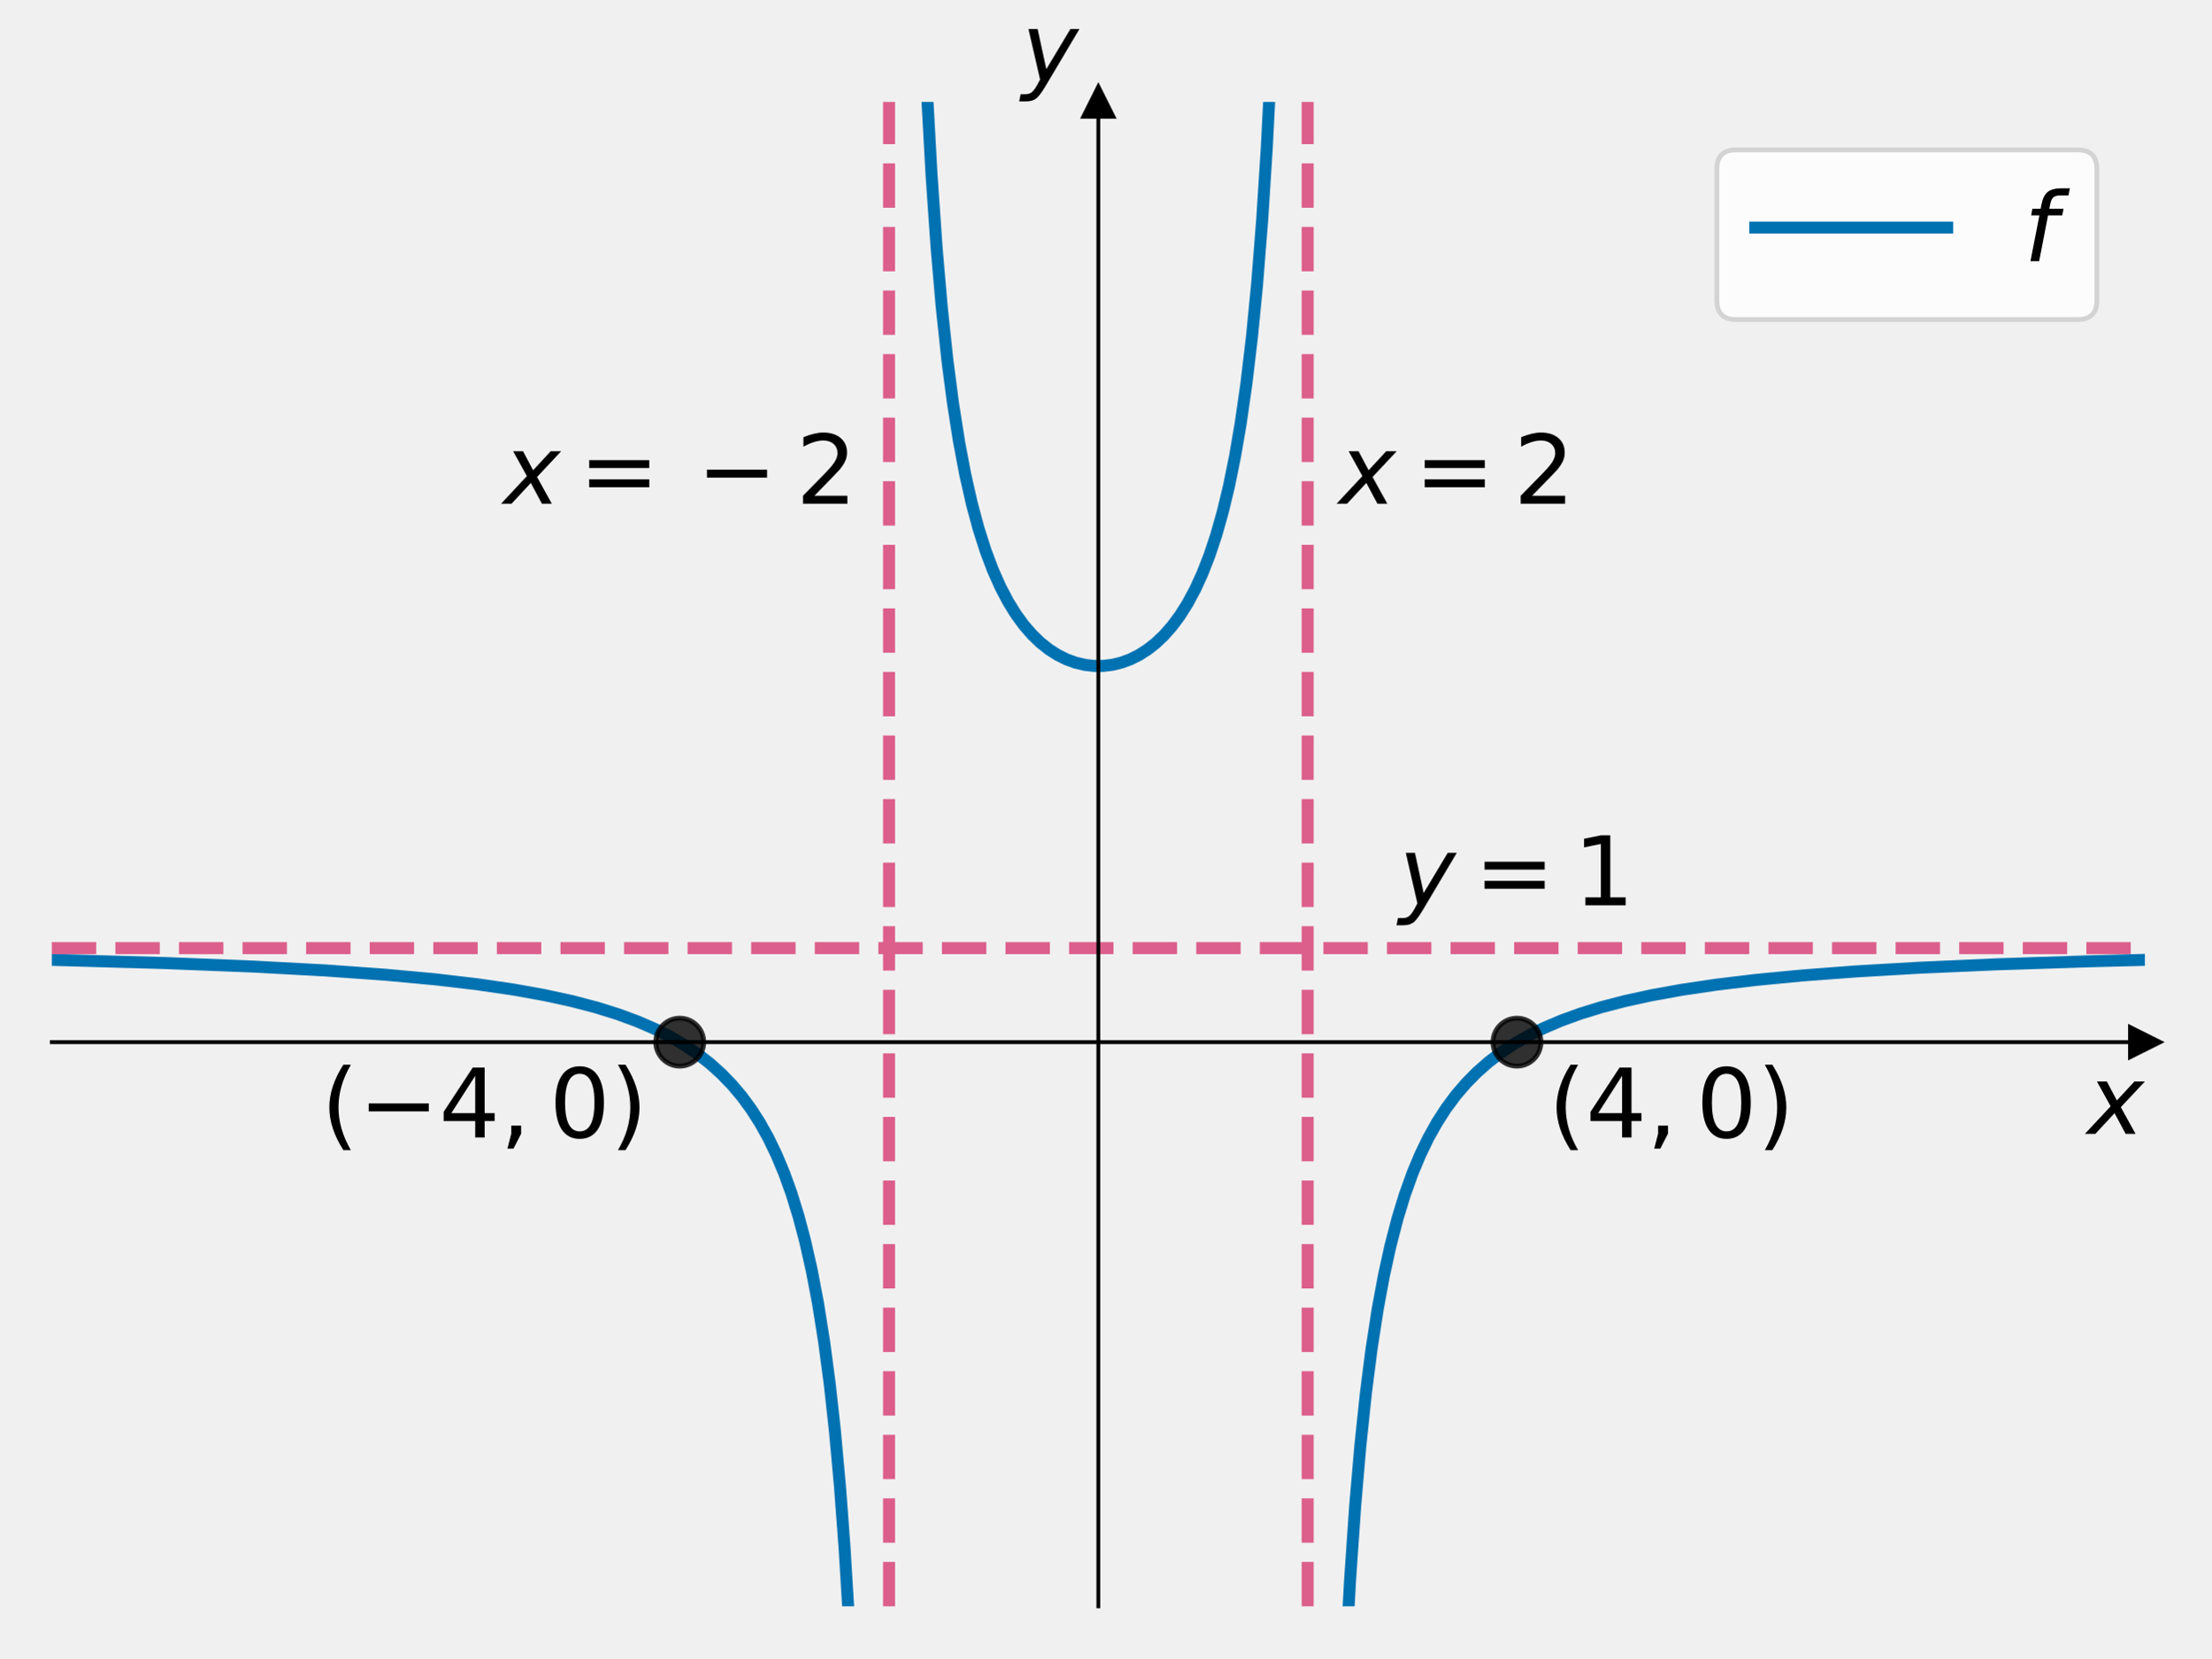
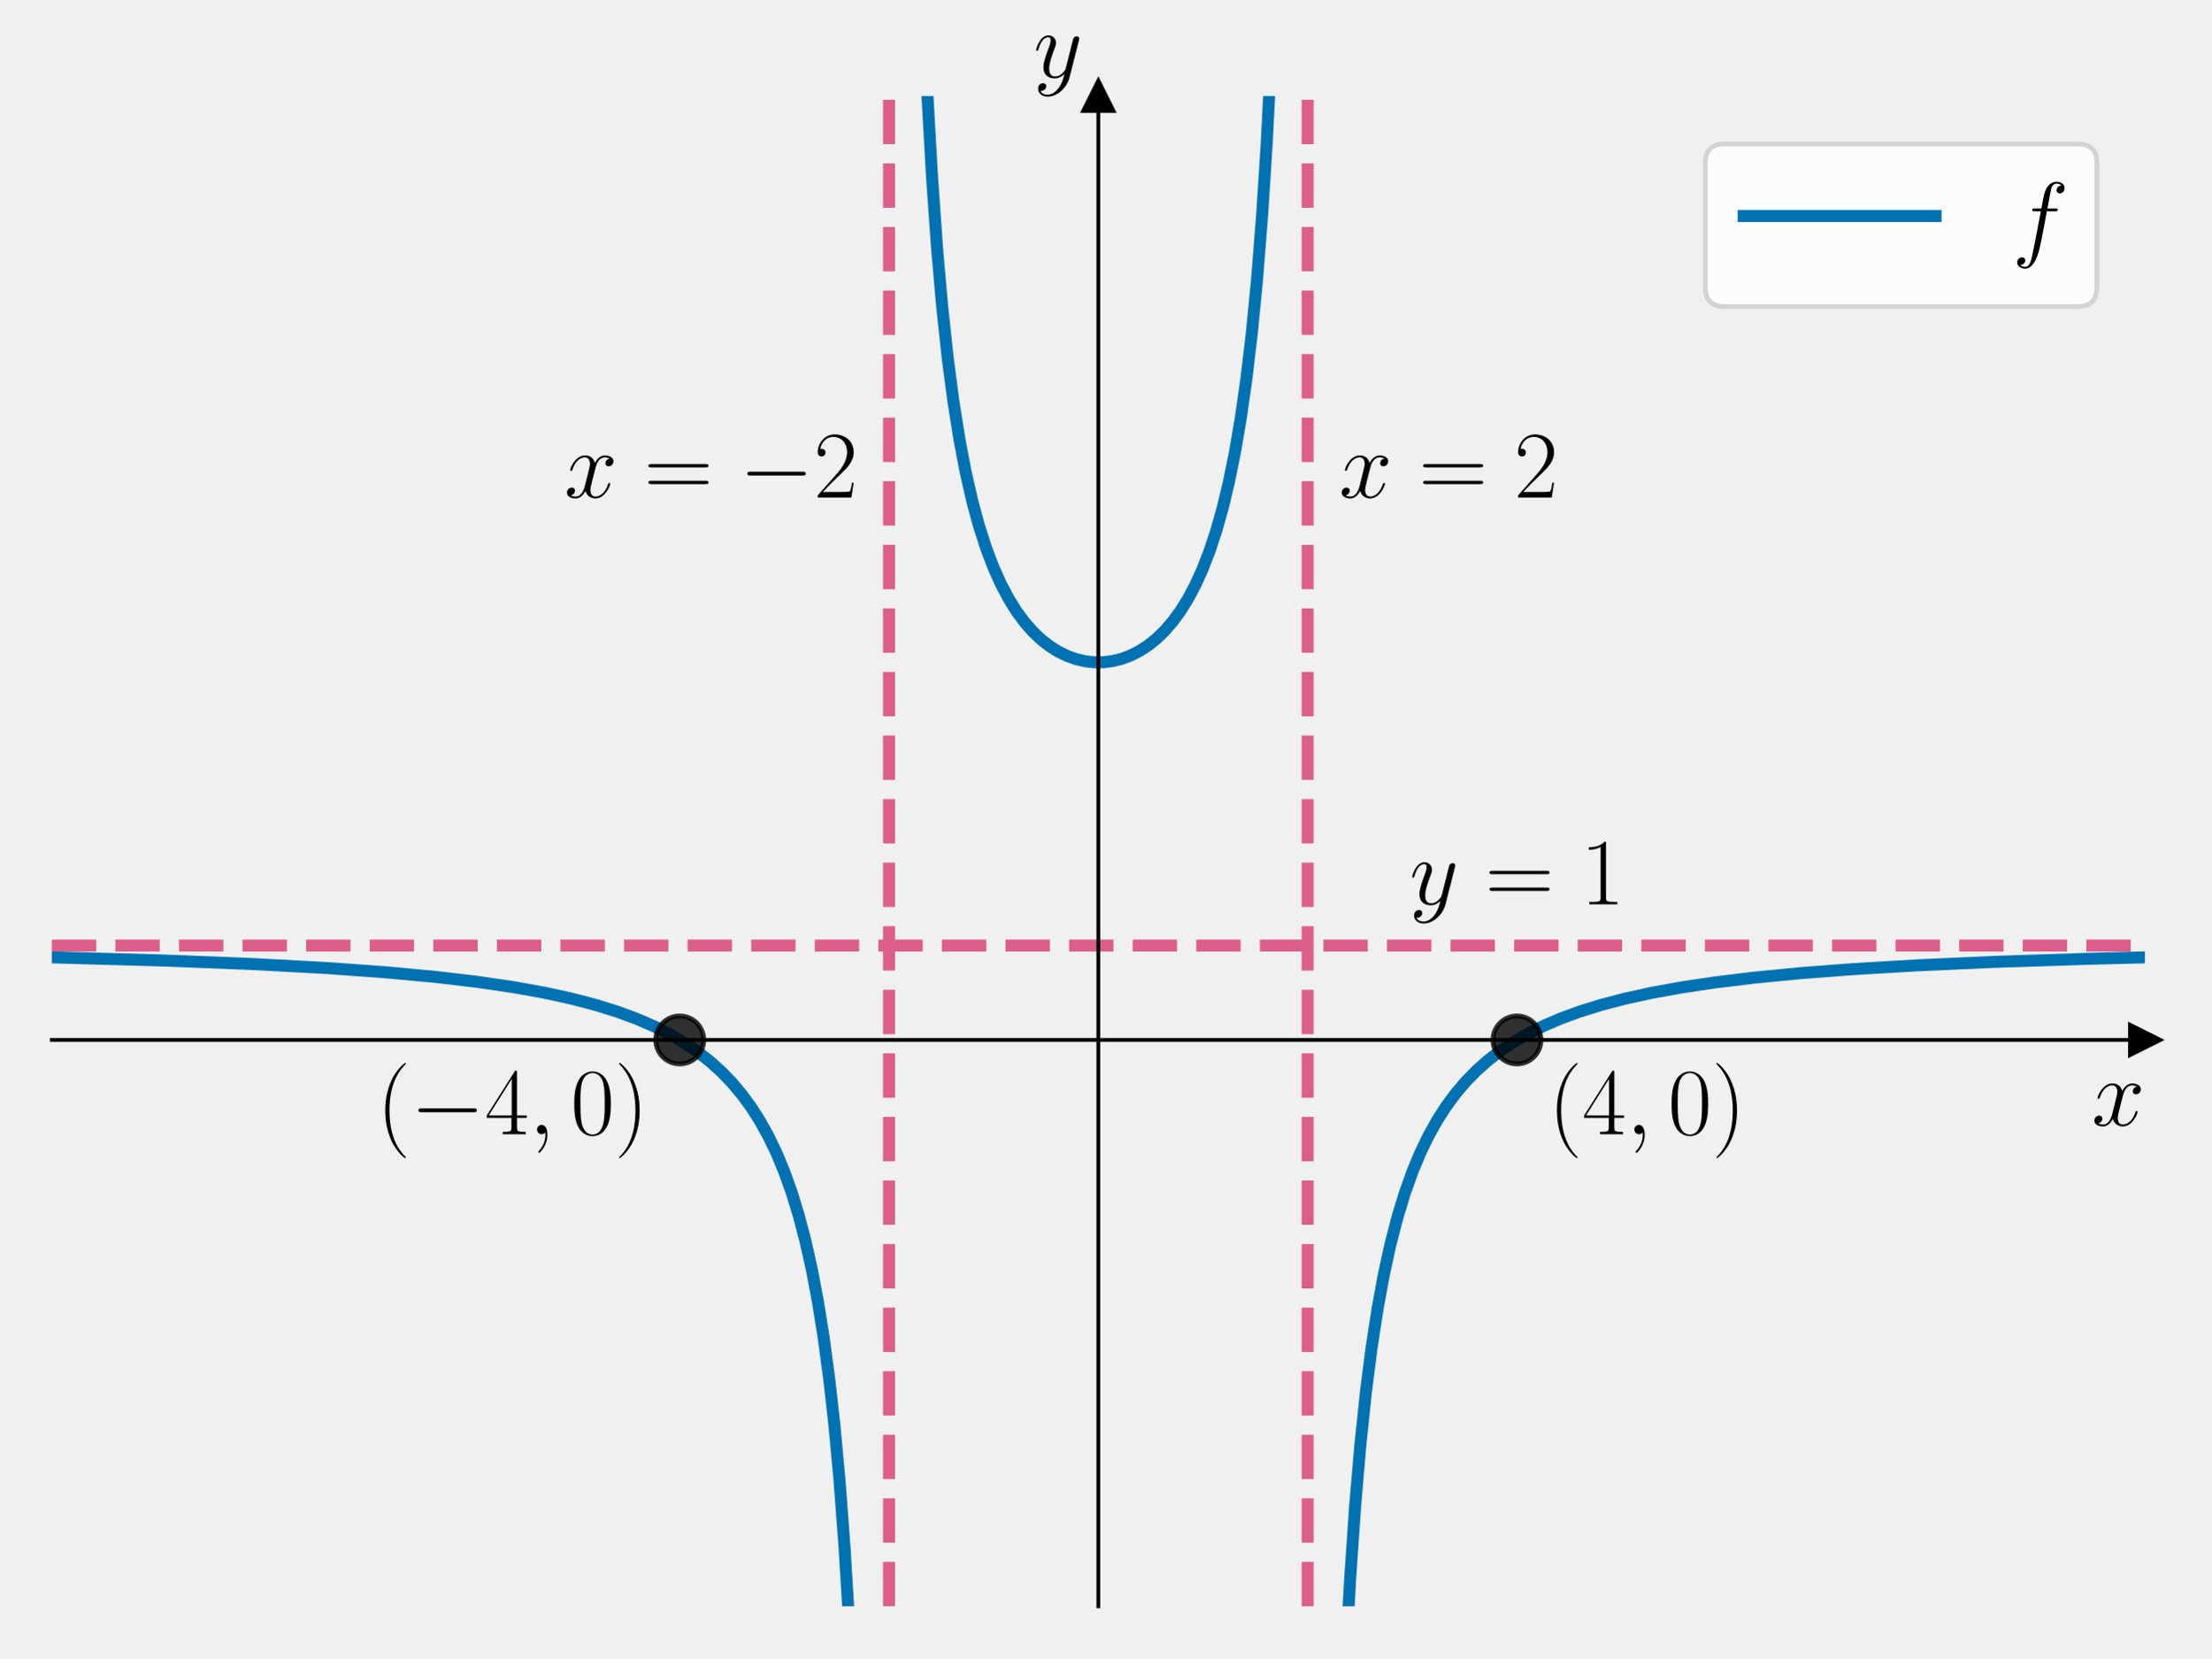
<svg xmlns="http://www.w3.org/2000/svg" xmlns:xlink="http://www.w3.org/1999/xlink" width="460.8pt" height="345.6pt" viewBox="0 0 460.8 345.6" version="1.1">
  <defs>
    <style type="text/css">*{stroke-linejoin: round; stroke-linecap: butt}</style>
  </defs>
  <g id="figure_1">
    <g id="patch_1">
      <path d="M 0 345.6  L 460.8 345.6  L 460.8 0  L 0 0  L 0 345.6  z " style="fill: none" />
    </g>
    <g id="axes_1">
      <g id="patch_2">
-         <path d="M 10.8 334.8  L 447 334.8  L 447 21.24  L 10.8 21.24  L 10.8 334.8  z " style="fill: none" />
+         <path d="M 10.8 334.8  L 447 334.8  L 447 20.016  L 10.8 20.016  L 10.8 334.8  z " style="fill: none" />
      </g>
      <g id="matplotlib.axis_1">
        <g id="text_1">
-           <g transform="translate(435 236.4119) scale(0.2 -0.2)">
+           <g transform="translate(435.9132 234.5931) scale(0.2 -0.2)">
            <defs>
-               <path id="DejaVuSans-Oblique-78" d="M 3841 3500  L 2234 1784  L 3219 0  L 2559 0  L 1819 1388  L 531 0  L -166 0  L 1556 1844  L 641 3500  L 1300 3500  L 1972 2234  L 3144 3500  L 3841 3500  z " transform="scale(0.015625)" />
+               <path id="CMMI12-78" d="M 3034 2606  C 2829 2567 2752 2414 2752 2293  C 2752 2139 2874 2088 2963 2088  C 3155 2088 3290 2254 3290 2427  C 3290 2695 2982 2816 2714 2816  C 2323 2816 2106 2433 2048 2312  C 1901 2816 1504 2816 1389 2816  C 736 2816 390 1980 390 1839  C 390 1814 416 1782 461 1782  C 512 1782 525 1820 538 1846  C 755 2555 1184 2689 1370 2689  C 1658 2689 1715 2420 1715 2267  C 1715 2127 1677 1980 1600 1673  L 1382 798  C 1286 415 1101 64 762 64  C 730 64 570 64 435 147  C 666 192 717 383 717 460  C 717 588 621 664 499 664  C 346 664 179 530 179 326  C 179 57 480 -64 755 -64  C 1062 -64 1280 179 1414 441  C 1517 64 1837 -64 2074 -64  C 2726 -64 3072 773 3072 913  C 3072 945 3046 971 3008 971  C 2950 971 2944 939 2925 888  C 2752 326 2381 64 2093 64  C 1869 64 1747 230 1747 492  C 1747 632 1773 734 1875 1156  L 2099 2024  C 2195 2408 2413 2689 2707 2689  C 2720 2689 2899 2689 3034 2606  z " transform="scale(0.015625)" />
            </defs>
-             <use xlink:href="#DejaVuSans-Oblique-78" transform="translate(0 0.3125)" />
+             <use xlink:href="#CMMI12-78" transform="scale(0.996264)" />
          </g>
        </g>
      </g>
      <g id="matplotlib.axis_2">
        <g id="text_2">
-           <g transform="translate(212.9 17.04) scale(0.2 -0.2)">
+           <g transform="translate(215.3872 16.14068) scale(0.2 -0.2)">
            <defs>
-               <path id="DejaVuSans-Oblique-79" d="M 1588 -325  Q 1188 -997 936 -1164  Q 684 -1331 294 -1331  L -159 -1331  L -63 -850  L 269 -850  Q 509 -850 678 -719  Q 847 -588 1056 -206  L 1234 128  L 459 3500  L 1069 3500  L 1650 819  L 3256 3500  L 3859 3500  L 1588 -325  z " transform="scale(0.015625)" />
+               <path id="CMMI12-79" d="M 1683 -700  C 1510 -939 1261 -1152 947 -1152  C 870 -1152 563 -1152 467 -889  C 486 -895 518 -895 531 -895  C 723 -895 851 -729 851 -582  C 851 -435 730 -384 634 -384  C 531 -384 307 -458 307 -759  C 307 -1071 582 -1286 947 -1286  C 1587 -1286 2234 -700 2413 6  L 3040 2485  C 3046 2517 3059 2556 3059 2594  C 3059 2689 2982 2753 2886 2753  C 2829 2753 2694 2727 2643 2535  L 2170 658  C 2138 543 2138 530 2086 460  C 1958 281 1747 64 1440 64  C 1082 64 1050 415 1050 588  C 1050 952 1222 1443 1395 1903  C 1466 2088 1504 2178 1504 2305  C 1504 2574 1312 2816 998 2816  C 410 2816 173 1890 173 1839  C 173 1814 198 1782 243 1782  C 301 1782 307 1807 333 1897  C 486 2433 730 2689 979 2689  C 1037 2689 1146 2689 1146 2478  C 1146 2312 1075 2127 979 1884  C 666 1047 666 837 666 683  C 666 77 1101 -64 1421 -64  C 1606 -64 1837 -6 2061 230  L 2067 224  C 1971 -147 1907 -392 1683 -700  z " transform="scale(0.015625)" />
            </defs>
-             <use xlink:href="#DejaVuSans-Oblique-79" transform="translate(0 0.3125)" />
+             <use xlink:href="#CMMI12-79" transform="scale(0.996264)" />
          </g>
        </g>
      </g>
      <g id="line2d_1">
        <defs>
-           <path id="m0cadeddcbc" d="M 3 0  L -3 -3  L -3 3  z " style="stroke: #000000; stroke-linejoin: miter" />
+           <path id="m5be9140786" d="M 3 0  L -3 -3  L -3 3  z " style="stroke: #000000; stroke-linejoin: miter" />
        </defs>
        <g>
-           <use xlink:href="#m0cadeddcbc" x="447" y="217.215" style="stroke: #000000; stroke-linejoin: miter" />
+           <use xlink:href="#m5be9140786" x="447" y="216.756" style="stroke: #000000; stroke-linejoin: miter" />
        </g>
      </g>
      <g id="line2d_2">
        <defs>
-           <path id="m8cbf51d29b" d="M 0 -3  L -3 3  L 3 3  z " style="stroke: #000000; stroke-linejoin: miter" />
+           <path id="m51f4359f25" d="M 0 -3  L -3 3  L 3 3  z " style="stroke: #000000; stroke-linejoin: miter" />
        </defs>
        <g>
-           <use xlink:href="#m8cbf51d29b" x="228.9" y="21.24" style="stroke: #000000; stroke-linejoin: miter" />
+           <use xlink:href="#m51f4359f25" x="228.9" y="20.016" style="stroke: #000000; stroke-linejoin: miter" />
        </g>
      </g>
      <g id="line2d_3">
-         <path d="M 10.8 200.067  L 34.341 200.729  L 52.875 201.464  L 67.895 202.275  L 80.251 203.157  L 90.584 204.11  L 99.425 205.145  L 106.988 206.249  L 113.485 207.415  L 119.238 208.668  L 124.244 209.978  L 128.718 211.371  L 132.766 212.86  L 136.387 214.424  L 139.689 216.09  L 142.672 217.837  L 145.441 219.714  L 147.998 221.714  L 150.341 223.823  L 152.578 226.138  L 154.602 228.541  L 156.52 231.148  L 158.33 233.968  L 160.141 237.215  L 161.846 240.749  L 163.443 244.583  L 164.935 248.724  L 166.426 253.541  L 167.811 258.773  L 169.195 264.928  L 170.474 271.655  L 171.752 279.678  L 172.924 288.517  L 173.989 298.168  L 175.054 309.855  L 176.013 322.696  L 176.971 338.528  L 177.387 346.6  M 192.301 -1  L 193.162 18.787  L 194.121 36.229  L 195.186 51.598  L 196.252 63.933  L 197.423 74.948  L 198.595 83.97  L 199.873 92.1  L 201.152 98.86  L 202.536 104.988  L 203.921 110.138  L 205.412 114.818  L 206.904 118.776  L 208.501 122.369  L 210.099 125.411  L 211.697 127.996  L 213.401 130.33  L 215.106 132.292  L 216.81 133.933  L 218.621 135.368  L 220.432 136.522  L 222.242 137.423  L 224.16 138.122  L 226.077 138.578  L 227.995 138.8  L 229.912 138.793  L 231.829 138.559  L 233.747 138.09  L 235.558 137.423  L 237.368 136.522  L 239.179 135.368  L 240.884 134.025  L 242.588 132.403  L 244.292 130.463  L 245.89 128.31  L 247.488 125.78  L 249.086 122.804  L 250.577 119.544  L 252.068 115.722  L 253.453 111.558  L 254.838 106.666  L 256.116 101.348  L 257.394 95.063  L 258.566 88.229  L 259.738 80.081  L 260.909 70.225  L 261.975 59.305  L 263.04 45.872  L 263.998 30.856  L 264.957 11.978  L 265.499 -1  M 280.413 346.6  L 281.361 329.305  L 282.426 313.857  L 283.492 301.433  L 284.663 290.31  L 285.835 281.168  L 287.113 272.893  L 288.392 265.972  L 289.776 259.654  L 291.268 253.916  L 292.759 249.044  L 294.357 244.583  L 295.954 240.749  L 297.659 237.215  L 299.47 233.968  L 301.387 230.993  L 303.411 228.272  L 305.541 225.787  L 307.778 223.518  L 310.228 221.36  L 312.785 219.407  L 315.554 217.571  L 318.537 215.86  L 321.839 214.227  L 325.461 212.691  L 329.402 211.263  L 333.769 209.917  L 338.669 208.642  L 344.208 207.436  L 350.493 206.301  L 357.63 205.244  L 365.832 204.257  L 375.418 203.335  L 386.603 202.488  L 399.918 201.708  L 416.003 200.997  L 435.709 200.355  L 447 200.067  L 447 200.067  " clip-path="url(#pb4ce2cc426)" style="fill: none; stroke: #0072b2; stroke-width: 2.5; stroke-linecap: square" />
+         <path d="M 10.8 199.541  L 34.341 200.206  L 52.875 200.944  L 67.895 201.757  L 80.251 202.643  L 90.584 203.6  L 99.318 204.625  L 106.881 205.73  L 113.379 206.897  L 119.131 208.15  L 124.244 209.491  L 128.718 210.889  L 132.766 212.384  L 136.387 213.955  L 139.689 215.626  L 142.672 217.38  L 145.441 219.265  L 147.998 221.272  L 150.341 223.39  L 152.578 225.714  L 154.602 228.126  L 156.52 230.743  L 158.33 233.575  L 160.141 236.834  L 161.846 240.382  L 163.443 244.231  L 164.935 248.388  L 166.426 253.224  L 167.811 258.476  L 169.195 264.655  L 170.474 271.408  L 171.645 278.733  L 172.817 287.459  L 173.882 296.973  L 174.948 308.474  L 176.013 322.649  L 176.971 338.542  L 177.385 346.6  M 192.352 -1  L 193.269 19.709  L 194.228 36.774  L 195.293 51.852  L 196.358 63.981  L 197.53 74.832  L 198.702 83.733  L 199.98 91.766  L 201.258 98.453  L 202.643 104.521  L 204.028 109.625  L 205.519 114.266  L 207.01 118.193  L 208.608 121.759  L 210.206 124.78  L 211.804 127.348  L 213.508 129.666  L 215.212 131.614  L 216.916 133.242  L 218.727 134.666  L 220.538 135.809  L 222.349 136.698  L 224.266 137.387  L 226.184 137.83  L 228.101 138.04  L 230.018 138.021  L 231.936 137.773  L 233.853 137.289  L 235.664 136.606  L 237.475 135.688  L 239.286 134.513  L 240.99 133.149  L 242.694 131.502  L 244.399 129.532  L 245.996 127.348  L 247.594 124.78  L 249.086 121.977  L 250.577 118.704  L 252.068 114.867  L 253.453 110.687  L 254.838 105.776  L 256.116 100.437  L 257.394 94.128  L 258.566 87.267  L 259.738 79.087  L 260.909 69.192  L 261.975 58.23  L 263.04 44.744  L 263.998 29.67  L 264.957 10.718  L 265.448 -1  M 280.415 346.6  L 281.361 329.284  L 282.426 313.775  L 283.492 301.303  L 284.663 290.136  L 285.835 280.958  L 287.113 272.651  L 288.392 265.704  L 289.776 259.361  L 291.268 253.6  L 292.759 248.709  L 294.357 244.231  L 295.954 240.382  L 297.659 236.834  L 299.47 233.575  L 301.387 230.588  L 303.411 227.857  L 305.541 225.361  L 307.778 223.083  L 310.122 221.005  L 312.678 219.033  L 315.448 217.18  L 318.43 215.453  L 321.732 213.806  L 325.354 212.257  L 329.295 210.817  L 333.663 209.46  L 338.562 208.176  L 344.102 206.96  L 350.386 205.817  L 357.523 204.752  L 365.725 203.759  L 375.205 202.84  L 386.39 201.986  L 399.705 201.2  L 415.683 200.487  L 435.283 199.842  L 447 199.541  L 447 199.541  " clip-path="url(#p6bcc274d41)" style="fill: none; stroke: #0072b2; stroke-width: 2.5; stroke-linecap: square" />
      </g>
      <g id="LineCollection_1">
-         <path d="M 185.28 334.8  L 185.28 21.24  " clip-path="url(#pb4ce2cc426)" style="fill: none; stroke-dasharray: 9.25,4; stroke-dashoffset: 0; stroke: #dc5e8b; stroke-width: 2.5" />
+         <path d="M 185.28 334.8  L 185.28 20.016  " clip-path="url(#p6bcc274d41)" style="fill: none; stroke-dasharray: 9.25,4; stroke-dashoffset: 0; stroke: #dc5e8b; stroke-width: 2.5" />
      </g>
      <g id="LineCollection_2">
-         <path d="M 272.52 334.8  L 272.52 21.24  " clip-path="url(#pb4ce2cc426)" style="fill: none; stroke-dasharray: 9.25,4; stroke-dashoffset: 0; stroke: #dc5e8b; stroke-width: 2.5" />
+         <path d="M 272.52 334.8  L 272.52 20.016  " clip-path="url(#p6bcc274d41)" style="fill: none; stroke-dasharray: 9.25,4; stroke-dashoffset: 0; stroke: #dc5e8b; stroke-width: 2.5" />
      </g>
      <g id="LineCollection_3">
-         <path d="M 10.8 197.618  L 447 197.618  " clip-path="url(#pb4ce2cc426)" style="fill: none; stroke-dasharray: 9.25,4; stroke-dashoffset: 0; stroke: #dc5e8b; stroke-width: 2.5" />
+         <path d="M 10.8 197.082  L 447 197.082  " clip-path="url(#p6bcc274d41)" style="fill: none; stroke-dasharray: 9.25,4; stroke-dashoffset: 0; stroke: #dc5e8b; stroke-width: 2.5" />
      </g>
      <g id="line2d_4">
        <defs>
-           <path id="mbe9bbd4c4b" d="M 0 5  C 1.326 5 2.598 4.473 3.536 3.536  C 4.473 2.598 5 1.326 5 0  C 5 -1.326 4.473 -2.598 3.536 -3.536  C 2.598 -4.473 1.326 -5 0 -5  C -1.326 -5 -2.598 -4.473 -3.536 -3.536  C -4.473 -2.598 -5 -1.326 -5 0  C -5 1.326 -4.473 2.598 -3.536 3.536  C -2.598 4.473 -1.326 5 0 5  z " style="stroke: #000000; stroke-opacity: 0.8" />
+           <path id="me770359ef0" d="M 0 5  C 1.326 5 2.598 4.473 3.536 3.536  C 4.473 2.598 5 1.326 5 0  C 5 -1.326 4.473 -2.598 3.536 -3.536  C 2.598 -4.473 1.326 -5 0 -5  C -1.326 -5 -2.598 -4.473 -3.536 -3.536  C -4.473 -2.598 -5 -1.326 -5 0  C -5 1.326 -4.473 2.598 -3.536 3.536  C -2.598 4.473 -1.326 5 0 5  z " style="stroke: #000000; stroke-opacity: 0.8" />
        </defs>
-         <g clip-path="url(#pb4ce2cc426)">
-           <use xlink:href="#mbe9bbd4c4b" x="316.14" y="217.215" style="fill-opacity: 0.8; stroke: #000000; stroke-opacity: 0.8" />
+         <g clip-path="url(#p6bcc274d41)">
+           <use xlink:href="#me770359ef0" x="316.14" y="216.756" style="fill-opacity: 0.8; stroke: #000000; stroke-opacity: 0.8" />
        </g>
      </g>
      <g id="line2d_5">
-         <g clip-path="url(#pb4ce2cc426)">
-           <use xlink:href="#mbe9bbd4c4b" x="141.66" y="217.215" style="fill-opacity: 0.8; stroke: #000000; stroke-opacity: 0.8" />
+         <g clip-path="url(#p6bcc274d41)">
+           <use xlink:href="#me770359ef0" x="141.66" y="216.756" style="fill-opacity: 0.8; stroke: #000000; stroke-opacity: 0.8" />
        </g>
      </g>
      <g id="patch_3">
-         <path d="M 228.9 334.8  L 228.9 21.24  " style="fill: none; stroke: #000000; stroke-width: 0.8; stroke-linejoin: miter; stroke-linecap: square" />
+         <path d="M 228.9 334.8  L 228.9 20.016  " style="fill: none; stroke: #000000; stroke-width: 0.8; stroke-linejoin: miter; stroke-linecap: square" />
      </g>
      <g id="patch_4">
-         <path d="M 447 334.8  L 447 21.24  " style="fill: none" />
+         <path d="M 447 334.8  L 447 20.016  " style="fill: none" />
      </g>
      <g id="patch_5">
-         <path d="M 10.8 217.215  L 447 217.215  " style="fill: none; stroke: #000000; stroke-width: 0.8; stroke-linejoin: miter; stroke-linecap: square" />
+         <path d="M 10.8 216.756  L 447 216.756  " style="fill: none; stroke: #000000; stroke-width: 0.8; stroke-linejoin: miter; stroke-linecap: square" />
      </g>
      <g id="patch_6">
-         <path d="M 10.8 21.24  L 447 21.24  " style="fill: none" />
+         <path d="M 10.8 20.016  L 447 20.016  " style="fill: none" />
      </g>
      <g id="text_3">
-         <g transform="translate(279.063 105.1488) scale(0.2 -0.2)">
+         <g transform="translate(279.063 103.6929) scale(0.2 -0.2)">
          <defs>
-             <path id="DejaVuSans-3d" d="M 678 2906  L 4684 2906  L 4684 2381  L 678 2381  L 678 2906  z M 678 1631  L 4684 1631  L 4684 1100  L 678 1100  L 678 1631  z " transform="scale(0.015625)" />
-             <path id="DejaVuSans-32" d="M 1228 531  L 3431 531  L 3431 0  L 469 0  L 469 531  Q 828 903 1448 1529  Q 2069 2156 2228 2338  Q 2531 2678 2651 2914  Q 2772 3150 2772 3378  Q 2772 3750 2511 3984  Q 2250 4219 1831 4219  Q 1534 4219 1204 4116  Q 875 4013 500 3803  L 500 4441  Q 881 4594 1212 4672  Q 1544 4750 1819 4750  Q 2544 4750 2975 4387  Q 3406 4025 3406 3419  Q 3406 3131 3298 2873  Q 3191 2616 2906 2266  Q 2828 2175 2409 1742  Q 1991 1309 1228 531  z " transform="scale(0.015625)" />
+             <path id="CMR17-3d" d="M 4115 2017  C 4211 2017 4307 2017 4307 2125  C 4307 2240 4198 2240 4090 2240  L 512 2240  C 403 2240 294 2240 294 2125  C 294 2017 390 2017 486 2017  L 4115 2017  z M 4090 896  C 4198 896 4307 896 4307 1011  C 4307 1119 4211 1119 4115 1119  L 486 1119  C 390 1119 294 1119 294 1011  C 294 896 403 896 512 896  L 4090 896  z " transform="scale(0.015625)" />
+             <path id="CMR17-32" d="M 2669 989  L 2554 989  C 2490 536 2438 459 2413 420  C 2381 369 1920 369 1830 369  L 602 369  C 832 619 1280 1072 1824 1597  C 2214 1967 2669 2402 2669 3035  C 2669 3790 2067 4224 1395 4224  C 691 4224 262 3604 262 3030  C 262 2780 448 2748 525 2748  C 589 2748 781 2787 781 3010  C 781 3207 614 3264 525 3264  C 486 3264 448 3258 422 3245  C 544 3790 915 4058 1306 4058  C 1862 4058 2227 3617 2227 3035  C 2227 2479 1901 2000 1536 1584  L 262 146  L 262 0  L 2515 0  L 2669 989  z " transform="scale(0.015625)" />
          </defs>
-           <use xlink:href="#DejaVuSans-Oblique-78" transform="translate(0 0.78125)" />
-           <use xlink:href="#DejaVuSans-3d" transform="translate(78.66211 0.78125)" />
-           <use xlink:href="#DejaVuSans-32" transform="translate(181.9336 0.78125)" />
+           <use xlink:href="#CMMI12-78" transform="scale(0.996264)" />
+           <use xlink:href="#CMR17-3d" transform="translate(83.10807 0) scale(0.996264)" />
+           <use xlink:href="#CMR17-32" transform="translate(182.4969 0) scale(0.996264)" />
        </g>
      </g>
      <g id="text_4">
-         <g transform="translate(104.937 105.1488) scale(0.2 -0.2)">
+         <g transform="translate(117.6022 103.6929) scale(0.2 -0.2)">
          <defs>
-             <path id="DejaVuSans-2212" d="M 678 2272  L 4684 2272  L 4684 1741  L 678 1741  L 678 2272  z " transform="scale(0.015625)" />
+             <path id="CMSY10-0" d="M 4218 1472  C 4326 1472 4442 1472 4442 1600  C 4442 1728 4326 1728 4218 1728  L 755 1728  C 646 1728 531 1728 531 1600  C 531 1472 646 1472 755 1472  L 4218 1472  z " transform="scale(0.015625)" />
          </defs>
-           <use xlink:href="#DejaVuSans-Oblique-78" transform="translate(0 0.78125)" />
-           <use xlink:href="#DejaVuSans-3d" transform="translate(78.66211 0.78125)" />
-           <use xlink:href="#DejaVuSans-2212" transform="translate(201.416 0.78125)" />
-           <use xlink:href="#DejaVuSans-32" transform="translate(304.6875 0.78125)" />
+           <use xlink:href="#CMMI12-78" transform="scale(0.996264)" />
+           <use xlink:href="#CMR17-3d" transform="translate(83.10807 0) scale(0.996264)" />
+           <use xlink:href="#CMSY10-0" transform="translate(182.4969 0) scale(0.996264)" />
+           <use xlink:href="#CMR17-32" transform="translate(259.9843 0) scale(0.996264)" />
        </g>
      </g>
      <g id="text_5">
-         <g transform="translate(291.54 188.7141) scale(0.2 -0.2)">
+         <g transform="translate(293.7509 188.4847) scale(0.2 -0.2)">
          <defs>
-             <path id="DejaVuSans-31" d="M 794 531  L 1825 531  L 1825 4091  L 703 3866  L 703 4441  L 1819 4666  L 2450 4666  L 2450 531  L 3481 531  L 3481 0  L 794 0  L 794 531  z " transform="scale(0.015625)" />
+             <path id="CMR17-31" d="M 1702 4058  C 1702 4192 1696 4192 1606 4192  C 1357 3916 979 3827 621 3827  C 602 3827 570 3827 563 3808  C 557 3795 557 3782 557 3648  C 755 3648 1088 3686 1344 3839  L 1344 461  C 1344 236 1331 160 781 160  L 589 160  L 589 0  C 896 0 1216 0 1523 0  C 1830 0 2150 0 2458 0  L 2458 160  L 2266 160  C 1715 160 1702 230 1702 458  L 1702 4058  z " transform="scale(0.015625)" />
          </defs>
-           <use xlink:href="#DejaVuSans-Oblique-79" transform="translate(0 0.09375)" />
-           <use xlink:href="#DejaVuSans-3d" transform="translate(78.66211 0.09375)" />
-           <use xlink:href="#DejaVuSans-31" transform="translate(181.9336 0.09375)" />
+           <use xlink:href="#CMMI12-79" transform="scale(0.996264)" />
+           <use xlink:href="#CMR17-3d" transform="translate(78.81279 0) scale(0.996264)" />
+           <use xlink:href="#CMR17-31" transform="translate(178.2016 0) scale(0.996264)" />
        </g>
      </g>
      <g id="text_6">
-         <g transform="translate(322.683 237.1153) scale(0.2 -0.2)">
+         <g transform="translate(322.683 236.4039) scale(0.2 -0.2)">
          <defs>
-             <path id="DejaVuSans-28" d="M 1984 4856  Q 1566 4138 1362 3434  Q 1159 2731 1159 2009  Q 1159 1288 1364 580  Q 1569 -128 1984 -844  L 1484 -844  Q 1016 -109 783 600  Q 550 1309 550 2009  Q 550 2706 781 3412  Q 1013 4119 1484 4856  L 1984 4856  z " transform="scale(0.015625)" />
-             <path id="DejaVuSans-34" d="M 2419 4116  L 825 1625  L 2419 1625  L 2419 4116  z M 2253 4666  L 3047 4666  L 3047 1625  L 3713 1625  L 3713 1100  L 3047 1100  L 3047 0  L 2419 0  L 2419 1100  L 313 1100  L 313 1709  L 2253 4666  z " transform="scale(0.015625)" />
-             <path id="DejaVuSans-2c" d="M 750 794  L 1409 794  L 1409 256  L 897 -744  L 494 -744  L 750 256  L 750 794  z " transform="scale(0.015625)" />
-             <path id="DejaVuSans-30" d="M 2034 4250  Q 1547 4250 1301 3770  Q 1056 3291 1056 2328  Q 1056 1369 1301 889  Q 1547 409 2034 409  Q 2525 409 2770 889  Q 3016 1369 3016 2328  Q 3016 3291 2770 3770  Q 2525 4250 2034 4250  z M 2034 4750  Q 2819 4750 3233 4129  Q 3647 3509 3647 2328  Q 3647 1150 3233 529  Q 2819 -91 2034 -91  Q 1250 -91 836 529  Q 422 1150 422 2328  Q 422 3509 836 4129  Q 1250 4750 2034 4750  z " transform="scale(0.015625)" />
-             <path id="DejaVuSans-29" d="M 513 4856  L 1013 4856  Q 1481 4119 1714 3412  Q 1947 2706 1947 2009  Q 1947 1309 1714 600  Q 1481 -109 1013 -844  L 513 -844  Q 928 -128 1133 580  Q 1338 1288 1338 2009  Q 1338 2731 1133 3434  Q 928 4138 513 4856  z " transform="scale(0.015625)" />
+             <path id="CMR17-28" d="M 1958 -1561  C 1958 -1555 1958 -1542 1939 -1523  C 1645 -1224 858 -407 858 1581  C 858 3569 1632 4379 1946 4697  C 1946 4704 1958 4717 1958 4736  C 1958 4755 1939 4768 1914 4768  C 1843 4768 1299 4296 986 3594  C 666 2887 576 2199 576 1588  C 576 1128 621 351 1005 -471  C 1312 -1135 1837 -1600 1914 -1600  C 1946 -1600 1958 -1587 1958 -1561  z " transform="scale(0.015625)" />
+             <path id="CMR17-34" d="M 2150 4122  C 2150 4256 2144 4256 2029 4256  L 128 1254  L 128 1088  L 1779 1088  L 1779 457  C 1779 224 1766 160 1318 160  L 1197 160  L 1197 0  C 1402 0 1747 0 1965 0  C 2182 0 2528 0 2733 0  L 2733 160  L 2611 160  C 2163 160 2150 224 2150 457  L 2150 1088  L 2803 1088  L 2803 1254  L 2150 1254  L 2150 4122  z M 1798 3703  L 1798 1254  L 256 1254  L 1798 3703  z " transform="scale(0.015625)" />
+             <path id="CMMI12-3b" d="M 1248 -31  C 1248 343 1126 619 864 619  C 659 619 557 453 557 313  C 557 172 653 0 870 0  C 954 0 1024 26 1082 83  C 1094 96 1101 96 1107 96  C 1120 96 1120 5 1120 -27  C 1120 -240 1082 -659 710 -1080  C 640 -1157 640 -1170 640 -1183  C 640 -1216 672 -1248 704 -1248  C 755 -1248 1248 -771 1248 -31  z " transform="scale(0.015625)" />
+             <path id="CMR17-30" d="M 2688 2025  C 2688 2416 2682 3080 2413 3591  C 2176 4039 1798 4198 1466 4198  C 1158 4198 768 4058 525 3597  C 269 3118 243 2524 243 2025  C 243 1661 250 1106 448 619  C 723 -39 1216 -128 1466 -128  C 1760 -128 2208 -7 2470 600  C 2662 1042 2688 1559 2688 2025  z M 1466 -26  C 1056 -26 813 325 723 812  C 653 1188 653 1738 653 2096  C 653 2588 653 2997 736 3387  C 858 3929 1216 4096 1466 4096  C 1728 4096 2067 3923 2189 3400  C 2272 3036 2278 2607 2278 2096  C 2278 1680 2278 1169 2202 792  C 2067 95 1690 -26 1466 -26  z " transform="scale(0.015625)" />
+             <path id="CMR17-29" d="M 1683 1581  C 1683 2040 1638 2817 1254 3639  C 947 4303 422 4768 346 4768  C 326 4768 301 4761 301 4729  C 301 4717 307 4710 314 4697  C 621 4378 1402 3568 1402 1584  C 1402 -407 627 -1217 314 -1537  C 307 -1549 301 -1556 301 -1568  C 301 -1600 326 -1600 346 -1600  C 416 -1600 960 -1128 1274 -426  C 1594 281 1683 969 1683 1581  z " transform="scale(0.015625)" />
          </defs>
-           <use xlink:href="#DejaVuSans-28" transform="translate(0 0.125)" />
-           <use xlink:href="#DejaVuSans-34" transform="translate(39.01367 0.125)" />
-           <use xlink:href="#DejaVuSans-2c" transform="translate(102.6367 0.125)" />
-           <use xlink:href="#DejaVuSans-30" transform="translate(153.9062 0.125)" />
-           <use xlink:href="#DejaVuSans-29" transform="translate(217.5293 0.125)" />
+           <use xlink:href="#CMR17-28" transform="scale(0.996264)" />
+           <use xlink:href="#CMR17-34" transform="translate(35.28077 0) scale(0.996264)" />
+           <use xlink:href="#CMMI12-3b" transform="translate(80.97124 0) scale(0.996264)" />
+           <use xlink:href="#CMR17-30" transform="translate(124.6728 0) scale(0.996264)" />
+           <use xlink:href="#CMR17-29" transform="translate(170.3633 0) scale(0.996264)" />
        </g>
      </g>
      <g id="text_7">
-         <g transform="translate(66.917 237.1153) scale(0.2 -0.2)">
-           <use xlink:href="#DejaVuSans-28" transform="translate(0 0.125)" />
-           <use xlink:href="#DejaVuSans-2212" transform="translate(39.01367 0.125)" />
-           <use xlink:href="#DejaVuSans-34" transform="translate(122.8027 0.125)" />
-           <use xlink:href="#DejaVuSans-2c" transform="translate(186.4258 0.125)" />
-           <use xlink:href="#DejaVuSans-30" transform="translate(237.6953 0.125)" />
-           <use xlink:href="#DejaVuSans-29" transform="translate(301.3184 0.125)" />
+         <g transform="translate(78.49074 236.4039) scale(0.2 -0.2)">
+           <use xlink:href="#CMR17-28" transform="scale(0.996264)" />
+           <use xlink:href="#CMSY10-0" transform="translate(35.28077 0) scale(0.996264)" />
+           <use xlink:href="#CMR17-34" transform="translate(112.7682 0) scale(0.996264)" />
+           <use xlink:href="#CMMI12-3b" transform="translate(158.4587 0) scale(0.996264)" />
+           <use xlink:href="#CMR17-30" transform="translate(202.1603 0) scale(0.996264)" />
+           <use xlink:href="#CMR17-29" transform="translate(247.8508 0) scale(0.996264)" />
        </g>
      </g>
      <g id="legend_1">
        <g id="patch_7">
-           <path d="M 361.8 66.596  L 433 66.596  Q 437 66.596 437 62.596  L 437 35.24  Q 437 31.24 433 31.24  L 361.8 31.24  Q 357.8 31.24 357.8 35.24  L 357.8 62.596  Q 357.8 66.596 361.8 66.596  z " style="fill: #ffffff; opacity: 0.8; stroke: #cccccc; stroke-linejoin: miter" />
+           <path d="M 359.383 63.892  L 433 63.892  Q 437 63.892 437 59.892  L 437 34.016  Q 437 30.016 433 30.016  L 359.383 30.016  Q 355.383 30.016 355.383 34.016  L 355.383 59.892  Q 355.383 63.892 359.383 63.892  z " style="fill: #ffffff; opacity: 0.8; stroke: #cccccc; stroke-linejoin: miter" />
        </g>
        <g id="line2d_6">
-           <path d="M 365.8 47.437  L 385.8 47.437  L 405.8 47.437  " style="fill: none; stroke: #0072b2; stroke-width: 2.5; stroke-linecap: square" />
+           <path d="M 363.383 45.016  L 383.383 45.016  L 403.383 45.016  " style="fill: none; stroke: #0072b2; stroke-width: 2.5; stroke-linecap: square" />
        </g>
        <g id="text_8">
-           <g transform="translate(421.8 54.43688) scale(0.2 -0.2)">
+           <g transform="translate(419.3834 52.01631) scale(0.2 -0.2)">
            <defs>
-               <path id="DejaVuSans-Oblique-66" d="M 3059 4863  L 2969 4384  L 2419 4384  Q 2106 4384 1964 4261  Q 1822 4138 1753 3809  L 1691 3500  L 2638 3500  L 2553 3053  L 1606 3053  L 1013 0  L 434 0  L 1031 3053  L 481 3053  L 563 3500  L 1113 3500  L 1159 3744  Q 1278 4363 1576 4613  Q 1875 4863 2516 4863  L 3059 4863  z " transform="scale(0.015625)" />
+               <path id="CMMI12-66" d="M 2854 2566  C 2982 2566 3034 2566 3034 2688  C 3034 2752 2982 2752 2867 2752  L 2349 2752  C 2470 3429 2560 3897 2611 4107  C 2650 4265 2784 4416 2950 4416  C 3085 4416 3219 4358 3283 4298  C 3034 4272 2957 4082 2957 3969  C 2957 3837 3053 3759 3174 3759  C 3302 3759 3494 3870 3494 4119  C 3494 4393 3226 4544 2944 4544  C 2669 4544 2400 4334 2272 4078  C 2157 3848 2093 3611 1946 2752  L 1517 2752  C 1395 2752 1331 2752 1331 2637  C 1331 2566 1370 2566 1498 2566  L 1907 2566  C 1792 1976 1530 542 1382 -137  C 1274 -689 1178 -1152 858 -1152  C 838 -1152 653 -1152 538 -1031  C 864 -1005 864 -726 864 -720  C 864 -593 768 -517 646 -517  C 518 -517 326 -625 326 -867  C 326 -1140 608 -1280 858 -1280  C 1510 -1280 1779 -118 1850 199  C 1965 688 2278 2376 2310 2566  L 2854 2566  z " transform="scale(0.015625)" />
            </defs>
-             <use xlink:href="#DejaVuSans-Oblique-66" transform="translate(0 0.015625)" />
+             <use xlink:href="#CMMI12-66" transform="scale(0.996264)" />
          </g>
        </g>
      </g>
    </g>
  </g>
  <defs>
-     <clipPath id="pb4ce2cc426">
-       <rect x="10.8" y="21.24" width="436.2" height="313.56" />
+     <clipPath id="p6bcc274d41">
+       <rect x="10.8" y="20.016" width="436.2" height="314.784" />
    </clipPath>
  </defs>
</svg>
